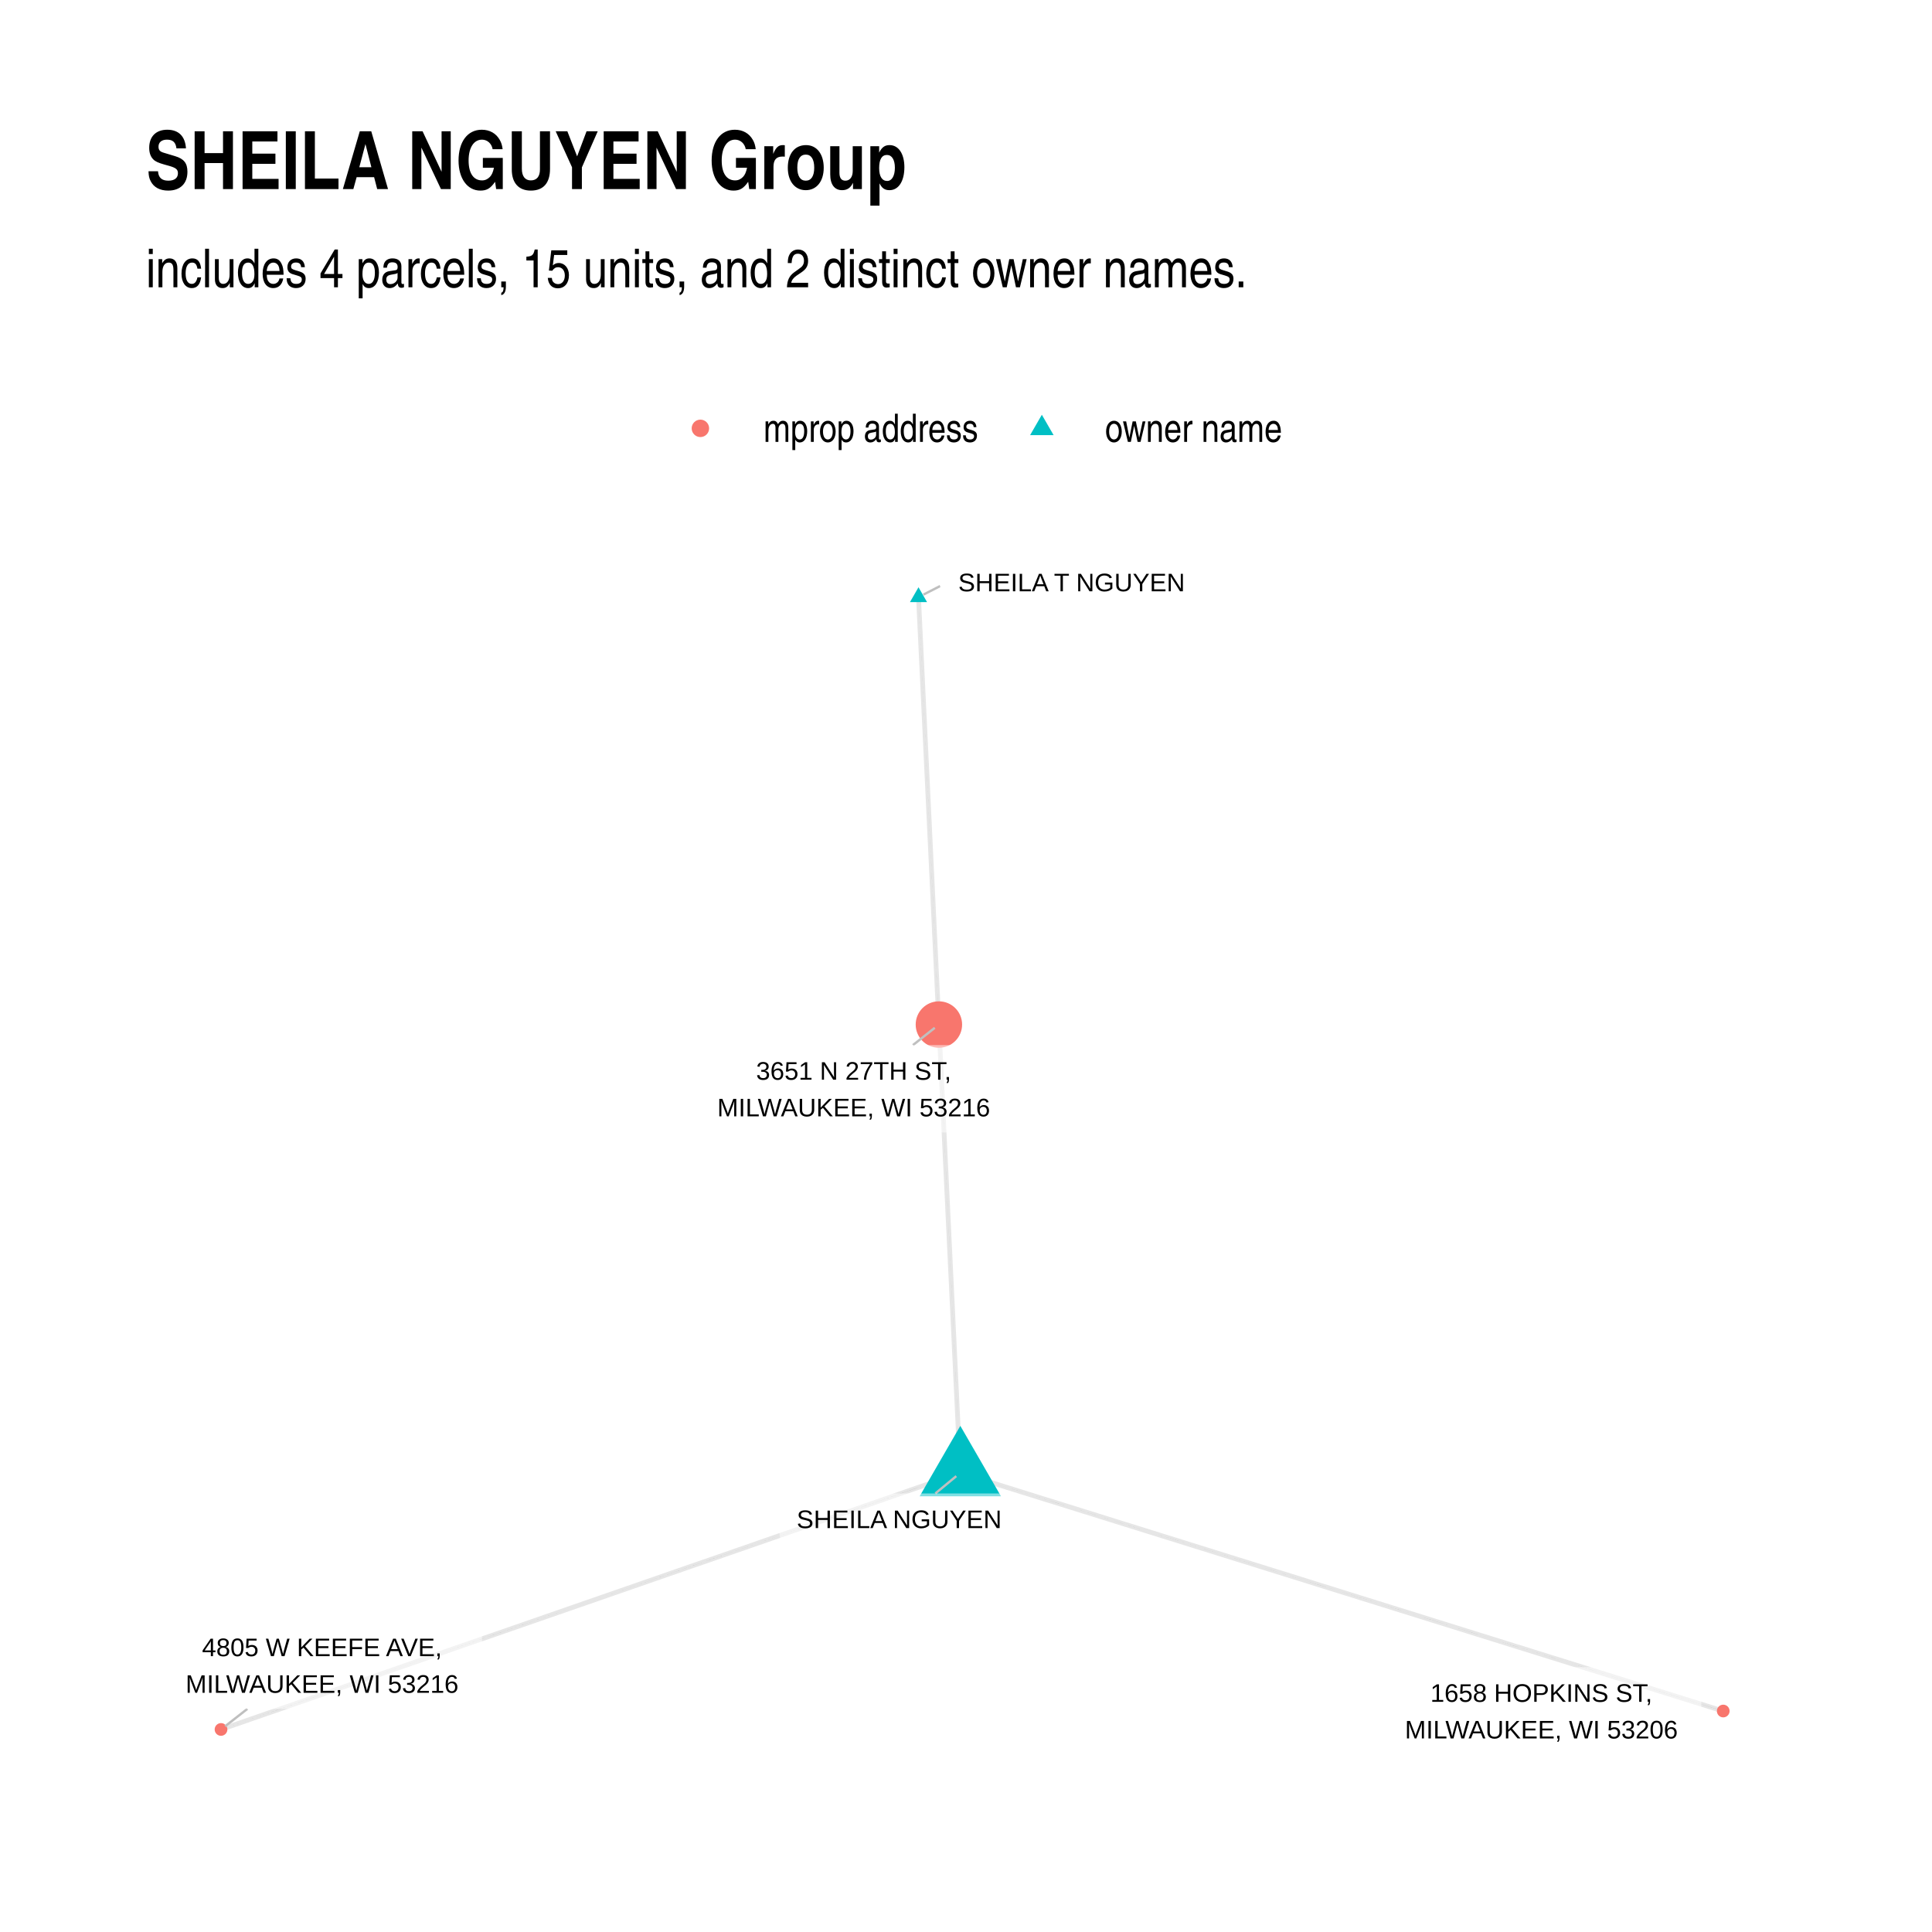
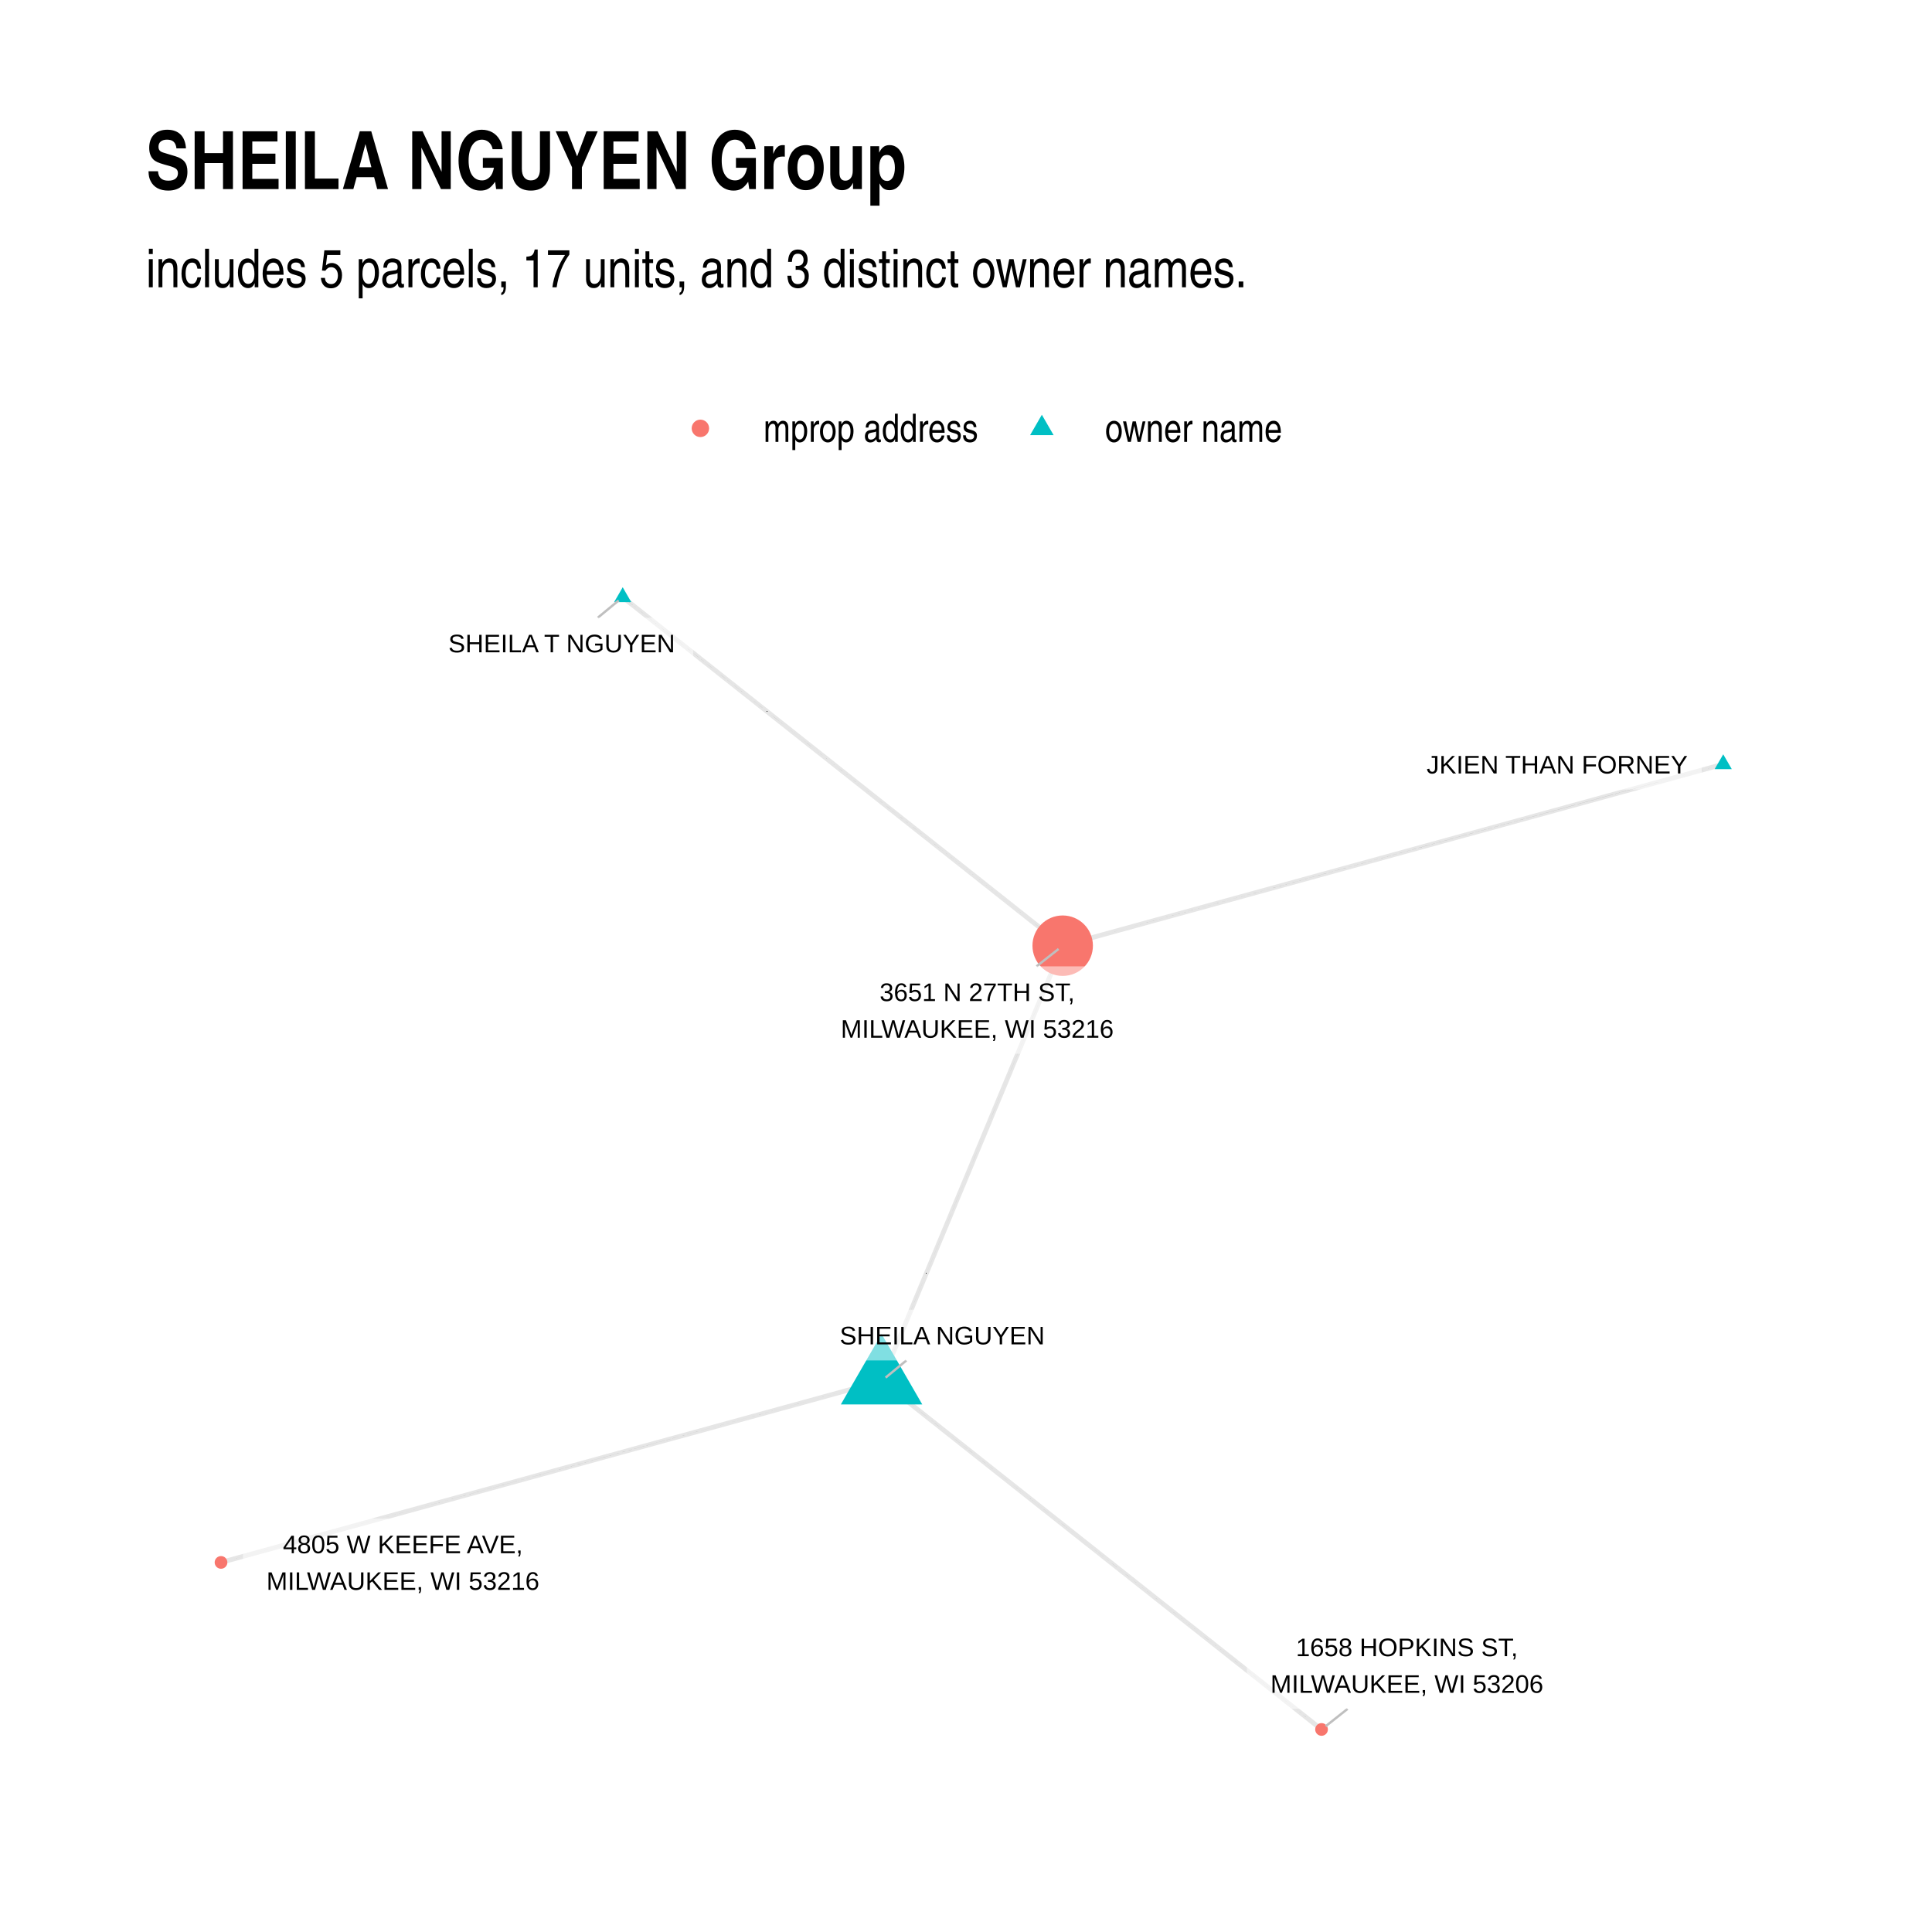
<svg xmlns="http://www.w3.org/2000/svg" width="576" height="576" class="svglite" viewBox="0 0 432 432">
  <defs>
    <style>.svglite circle,.svglite line,.svglite polygon,.svglite polyline,.svglite rect{fill:none;stroke:#000;stroke-linecap:round;stroke-linejoin:round;stroke-miterlimit:10}.svglite text{white-space:pre}</style>
  </defs>
  <rect width="100%" height="100%" style="stroke:none;fill:#fff" />
  <defs>
    <clipPath id="cpMC4wMHw0MzIuMDB8MC4wMHw0MzIuMDA=">
      <path d="M0 0h432v432H0z" />
    </clipPath>
  </defs>
  <g clip-path="url(#cpMC4wMHw0MzIuMDB8MC4wMHw0MzIuMDA=)">
    <path d="M0 0h432v432H0z" style="stroke-width:1.07;stroke:none;fill:#fff" />
  </g>
  <defs>
    <clipPath id="cpMzIuNjN8NDAyLjExfDEyMC44NnwzOTkuMzc=">
      <path d="M32.63 120.86h369.48v278.51H32.63z" />
    </clipPath>
  </defs>
  <g clip-path="url(#cpMzIuNjN8NDAyLjExfDEyMC44NnwzOTkuMzc=)">
-     <path d="m214.73 329.33-.05-1.02-.05-1.01-.05-1.01-.05-1.01-.04-1.02-.05-1.01-.05-1.01-.05-1.01-.05-1.02-.05-1.01-.04-1.01-.05-1.01-.05-1.02-.05-1.01-.05-1.01-.05-1.01-.04-1.02-.05-1.01-.05-1.01-.05-1.01-.05-1.02-.05-1.01-.04-1.01-.05-1.01-.05-1.02-.05-1.01-.05-1.01-.05-1.01-.04-1.02-.05-1.01-.05-1.01-.05-1.01-.05-1.02-.05-1.01-.04-1.01-.05-1.01-.05-1.02-.05-1.01-.05-1.01-.05-1.01-.04-1.02-.05-1.01-.05-1.01-.05-1.01-.05-1.02-.05-1.01-.04-1.01-.05-1.01-.05-1.02-.05-1.01-.05-1.01-.05-1.01-.04-1.02-.05-1.01-.05-1.01-.05-1.01-.05-1.02-.05-1.01-.04-1.01-.05-1.01-.05-1.02-.05-1.01-.05-1.01-.05-1.01-.04-1.02-.05-1.01-.05-1.01-.05-1.01-.05-1.02-.05-1.01-.04-1.01-.05-1.01-.05-1.02-.05-1.01-.05-1.01-.05-1.01-.04-1.02-.05-1.01-.05-1.01-.05-1.01-.05-1.02-.05-1.01-.04-1.01-.05-1.01-.05-1.02-.05-1.01-.05-1.01-.05-1.01-.04-1.02-.05-1.01-.05-1.01-.05-1.01-.05-1.02-.05-1.01-.04-1.01-.05-1.01-.05-1.02-.05-1.01-.05-1.01M205.38 133.52l.05.97.04.96.05.97.04.96.05.97.05.96.04.97.05.96.04.97.05.97.05.96.04.97.05.96.04.97.05.96.05.97.04.96.05.97.05.96.04.97.05.96.04.97.05.96.05.97.04.97.05.96.04.97.05.96.05.97.04.96.05.97.04.96.05.97.05.96.04.97.05.96.04.97.05.96.05.97.04.97.05.96.05.97.04.96.05.97.04.96.05.97.05.96.04.97.05.96.04.97.05.96.05.97.04.96.05.97.04.96.05.97.05.97.04.96.05.97.04.96.05.97.05.96.04.97.05.96.05.97.04.96.05.97.04.96.05.97.05.96.04.97.05.97.04.96.05.97.05.96.04.97.05.96.04.97.05.96.05.97.04.96.05.97.04.96.05.97.05.96.04.97.05.97.05.96.04.97.05.96.04.97.05.96.05.97.04.96.05.97.04.96.05.97.05.96.04.97M214.73 329.33l-1.67.58-1.67.58-1.67.58-1.67.58-1.67.58-1.67.57-1.67.58-1.67.58-1.67.58-1.67.58-1.67.58-1.67.58-1.67.58-1.67.58-1.67.58-1.67.58-1.67.58-1.67.58-1.67.58-1.67.58-1.67.58-1.67.58-1.67.58-1.67.58-1.67.58-1.67.58-1.67.58-1.66.58-1.67.58-1.67.58-1.67.58-1.67.58-1.67.58-1.67.58-1.67.57-1.67.58-1.67.58-1.67.58-1.67.58-1.67.58-1.67.58-1.67.58-1.67.58-1.67.58-1.67.58-1.67.58-1.67.58-1.67.58-1.67.58-1.67.58-1.67.58-1.67.58-1.67.58-1.67.58-1.67.58-1.67.58-1.67.58-1.67.58-1.67.58-1.67.58-1.67.58-1.67.58-1.67.58-1.67.57-1.67.58-1.67.58-1.67.58-1.67.58-1.66.58-1.67.58-1.67.58-1.67.58-1.67.58-1.67.58-1.67.58-1.67.58-1.67.58-1.67.58-1.67.58-1.67.58-1.67.58-1.67.58-1.67.58-1.67.58-1.67.58-1.67.58-1.67.58-1.67.58-1.67.58-1.67.58-1.67.58-1.67.58-1.67.57-1.67.58-1.67.58-1.67.58-1.67.58-1.67.58-1.67.58M214.73 329.33l1.72.53 1.72.54 1.73.54 1.72.54 1.72.54 1.73.54 1.72.53 1.72.54 1.73.54 1.72.54 1.72.54 1.73.53 1.72.54 1.72.54 1.73.54 1.72.54 1.72.53 1.72.54 1.73.54 1.72.54 1.72.54 1.73.53 1.72.54 1.72.54 1.73.54 1.72.54 1.72.53 1.73.54 1.72.54 1.72.54 1.73.54 1.72.53 1.72.54 1.72.54 1.73.54 1.72.54 1.72.53 1.73.54 1.72.54 1.72.54 1.73.54 1.72.53 1.72.54 1.73.54 1.72.54 1.72.54 1.72.54 1.73.53 1.72.54 1.72.54 1.73.54 1.72.54 1.72.53 1.73.54 1.72.54 1.72.54 1.73.54 1.72.53 1.72.54 1.73.54 1.72.54 1.72.54 1.72.53 1.73.54 1.72.54 1.72.54 1.73.54 1.72.53 1.72.54 1.73.54 1.72.54 1.72.54 1.73.53 1.72.54 1.72.54 1.73.54 1.72.54 1.72.53 1.72.54 1.73.54 1.72.54 1.72.54 1.73.53 1.72.54 1.72.54 1.73.54 1.72.54 1.72.54 1.73.53 1.72.54 1.72.54 1.73.54 1.72.54 1.72.53 1.72.54 1.73.54 1.72.54 1.72.54 1.73.53" style="stroke-width:1.07;stroke:#000;stroke-opacity:.1;stroke-linecap:butt" />
-     <path d="m214.73 318.82 9.1 15.76h-18.2zM205.38 131.31l1.91 3.32h-3.82z" style="stroke-width:.71;stroke:none;fill:#00bfc4" />
-     <circle cx="209.94" cy="229.09" r="5.19" style="stroke-width:.71;stroke:none;fill:#f8766d" />
-     <circle cx="49.42" cy="386.71" r="1.42" style="stroke-width:.71;stroke:none;fill:#f8766d" />
-     <circle cx="385.32" cy="382.59" r="1.42" style="stroke-width:.71;stroke:none;fill:#f8766d" />
-     <path d="m209.15 333.94 4.68-3.87M210.22 131.04l-3.74 1.92M204.14 233.68l4.88-3.86M55.31 382.11l-4.96 3.88" style="stroke-width:.53;stroke:#bfbfbf" />
-     <path d="M176.47 345.28h49.18-.09l.35-.01.34-.07.32-.13.31-.17.26-.22.24-.26.18-.29.14-.32.08-.34.03-.35v-7.02l-.03-.35-.08-.34-.14-.32-.18-.29-.24-.26-.26-.22-.31-.18-.32-.12-.34-.07-.26-.01h-49.18l.26.01-.34-.01-.35.04-.33.1-.32.15-.28.19-.25.24-.21.28-.16.31-.11.33-.06.34-.01.18v7.02l.01-.17v.35l.06.34.11.33.16.31.21.28.25.24.28.19.32.15.33.1.35.04z" style="stroke-width:.53;fill:#fff;fill-opacity:.5" />
-     <text x="201.06" y="341.68" lengthAdjust="spacingAndGlyphs" style="font-size:5.69px;font-family:&quot;Liberation Sans&quot;" text-anchor="middle" textLength="46.3">SHEILA NGUYEN</text>
-     <path d="M212.38 135.81h54.46-.08l.35-.01.34-.07.32-.12.3-.18.27-.22.23-.26.19-.29.13-.32.09-.34.02-.35v-7.02l-.02-.35-.09-.34-.13-.32-.19-.29-.23-.26-.27-.22-.3-.17-.32-.13-.34-.07-.27-.01h-54.46l.26.01-.34-.01-.35.04-.33.1-.32.15-.28.19-.25.24-.21.28-.16.31-.11.33-.06.34-.01.18v7.02l.01-.17v.35l.06.34.11.33.16.31.21.28.25.24.28.2.32.14.33.1.35.04z" style="stroke-width:.53;fill:#fff;fill-opacity:.5" />
-     <text x="239.61" y="132.21" lengthAdjust="spacingAndGlyphs" style="font-size:5.69px;font-family:&quot;Liberation Sans&quot;" text-anchor="middle" textLength="51.58">SHEILA T NGUYEN</text>
-     <path d="M157.28 253.22h67.22-.08l.34-.02.34-.06.33-.13.3-.17.27-.22.23-.26.18-.3.14-.32.08-.33.03-.35v-15.22l-.03-.35-.08-.33-.14-.32-.18-.3-.23-.26-.27-.22-.3-.17-.33-.13-.34-.07-.26-.01h-67.22l.26.01-.34-.01-.35.04-.33.1-.32.15-.28.2-.25.24-.21.27-.16.31-.11.33-.06.35-.01.17v15.22l.01-.17v.34l.06.35.11.33.16.31.21.27.25.24.28.2.32.15.33.1.35.04z" style="stroke-width:.53;fill:#fff;fill-opacity:.5" />
-     <text x="190.89" y="241.43" lengthAdjust="spacingAndGlyphs" style="font-size:5.69px;font-family:&quot;Liberation Sans&quot;" text-anchor="middle" textLength="48.05">3651 N 27TH ST,</text>
-     <text x="190.89" y="249.62" lengthAdjust="spacingAndGlyphs" style="font-size:5.69px;font-family:&quot;Liberation Sans&quot;" text-anchor="middle" textLength="64.34">MILWAUKEE, WI 53216</text>
-     <path d="M38.4 382.11h67.22-.08l.34-.01.34-.07.33-.12.3-.18.27-.22.23-.26.18-.29.14-.32.08-.34.03-.35v-15.22l-.03-.34-.08-.34-.14-.32-.18-.29-.23-.26-.27-.22-.3-.18-.33-.12-.34-.07-.26-.02H38.4l.26.02-.34-.01-.35.04-.33.09-.32.15-.28.2-.25.24-.21.28-.16.31-.11.33-.06.34-.01.17v15.22l.01-.17v.35l.06.34.11.33.16.31.21.28.25.24.28.2.32.14.33.1.35.04z" style="stroke-width:.53;fill:#fff;fill-opacity:.5" />
-     <text x="72.01" y="370.32" lengthAdjust="spacingAndGlyphs" style="font-size:5.69px;font-family:&quot;Liberation Sans&quot;" text-anchor="middle" textLength="56.12">4805 W KEEFE AVE,</text>
-     <text x="72.01" y="378.51" lengthAdjust="spacingAndGlyphs" style="font-size:5.69px;font-family:&quot;Liberation Sans&quot;" text-anchor="middle" textLength="64.34">MILWAUKEE, WI 53216</text>
-     <path d="M311.04 392.32h67.22-.09l.35-.01.34-.07.33-.12.3-.18.27-.22.23-.26.18-.29.14-.32.08-.34.03-.35v-15.22l-.03-.34-.08-.34-.14-.32-.18-.29-.23-.26-.27-.22-.3-.18-.33-.12-.34-.07-.26-.02h-67.22l.26.02-.35-.02-.34.05-.34.09-.31.15-.29.2-.25.24-.21.28-.16.31-.11.33-.05.34-.01.17v15.22l.01-.17v.35l.05.34.11.33.16.31.21.28.25.24.29.2.31.14.34.1.34.04z" style="stroke-width:.53;fill:#fff;fill-opacity:.5" />
-     <text x="344.65" y="380.53" lengthAdjust="spacingAndGlyphs" style="font-size:5.69px;font-family:&quot;Liberation Sans&quot;" text-anchor="middle" textLength="52.44">1658 HOPKINS ST,</text>
-     <text x="344.65" y="388.72" lengthAdjust="spacingAndGlyphs" style="font-size:5.69px;font-family:&quot;Liberation Sans&quot;" text-anchor="middle" textLength="64.34">MILWAUKEE, WI 53206</text>
+     <path d="m385.32 170.88-1.49.41-1.5.41-1.49.41-1.49.41-1.49.41-1.49.41-1.5.41-1.49.41-1.49.41-1.49.4-1.49.41-1.5.41-1.49.41-1.49.41-1.49.41-1.49.41-1.5.41-1.49.41-1.49.41-1.49.41-1.49.41-1.49.41-1.5.41-1.49.41-1.49.41-1.49.41-1.49.41-1.5.41-1.49.41-1.49.41-1.49.41-1.49.41-1.5.41-1.49.41-1.49.41-1.49.41-1.49.41-1.5.41-1.49.41-1.49.41-1.49.41-1.49.41-1.49.41-1.5.41-1.49.41-1.49.41-1.49.41-1.49.41-1.5.41-1.49.41-1.49.41-1.49.41-1.49.41-1.5.41-1.49.41-1.49.41-1.49.41-1.49.41-1.5.41-1.49.41-1.49.41-1.49.41-1.49.41-1.49.41-1.5.41-1.49.41-1.49.41-1.49.41-1.49.41-1.5.41-1.49.41-1.49.41-1.49.41-1.49.41-1.5.41-1.49.41-1.49.41-1.49.41-1.49.41-1.5.41-1.49.41-1.49.41-1.49.41-1.49.41-1.5.41-1.49.41-1.49.41-1.49.41-1.49.41-1.49.41-1.5.41-1.49.41-1.49.41-1.49.41-1.49.41-1.5.41-1.49.41-1.49.41-1.49.41" style="stroke-width:1.07;stroke:#000;stroke-opacity:.1;stroke-linecap:butt" />
+     <path d="m197.12 308.78.41-.99.41-.98.41-.98.41-.98.41-.99.41-.98.4-.98.41-.99.41-.98.41-.98.41-.99.41-.98.41-.98.41-.98.41-.99.41-.98.41-.98.4-.99.41-.98.41-.98.41-.99.41-.98.41-.98.41-.99.41-.98.41-.98.41-.98.41-.99.4-.98.41-.98.41-.99.41-.98.41-.98.41-.99.41-.98.41-.98.41-.98.41-.99.4-.98.41-.98.41-.99.41-.98.41-.98.41-.99.41-.98.41-.98.41-.98.41-.99.41-.98.4-.98.41-.99.41-.98.41-.98.41-.99.41-.98.41-.98.41-.99.41-.98.41-.98.4-.98.41-.99.41-.98.41-.98.41-.99.41-.98.41-.98.41-.99.41-.98.41-.98.41-.98.4-.99.41-.98.41-.98.41-.99.41-.98.41-.98.41-.99.41-.98.41-.98.41-.98.41-.99.4-.98.41-.98.41-.99.41-.98.41-.98.41-.99.41-.98.41-.98.41-.99.41-.98.4-.98.41-.98.41-.99.41-.98.41-.98.41-.99.41-.98.41-.98M139.24 133.52l.99.79.99.79 1 .78.99.79 1 .79.99.79.99.78 1 .79.99.79.99.78 1 .79.99.79 1 .79.99.78.99.79 1 .79.99.79.99.78 1 .79.99.79 1 .78.99.79.99.79 1 .79.99.78.99.79 1 .79.99.78 1 .79.99.79.99.79 1 .78.99.79.99.79 1 .79.99.78 1 .79.99.79.99.78 1 .79.99.79.99.79 1 .78.99.79 1 .79.99.78.99.79 1 .79.99.79.99.78 1 .79.99.79 1 .79.99.78.99.79 1 .79.99.78.99.79 1 .79.99.79 1 .78.99.79.99.79 1 .78.99.79.99.79 1 .79.99.78 1 .79.99.79.99.79 1 .78.99.79.99.79 1 .78.99.79 1 .79.99.79.99.78 1 .79.99.79.99.78 1 .79.99.79 1 .79.99.78.99.79 1 .79.99.79.99.78 1 .79.99.79 1 .78.99.79.99.79 1 .79.99.78.99.79 1 .79M197.12 308.78l-1.49.41-1.49.41-1.49.41-1.5.41-1.49.41-1.49.41-1.49.41-1.49.41-1.5.41-1.49.41-1.49.41-1.49.41-1.49.41-1.5.41-1.49.41-1.49.41-1.49.41-1.49.41-1.49.41-1.5.41-1.49.41-1.49.41-1.49.41-1.49.41-1.5.41-1.49.41-1.49.41-1.49.41-1.49.41-1.5.41-1.49.4-1.49.41-1.49.41-1.49.41-1.5.41-1.49.41-1.49.41-1.49.41-1.49.41-1.49.41-1.5.41-1.49.41-1.49.41-1.49.41-1.49.41-1.5.41-1.49.41-1.49.41-1.49.41-1.49.41-1.5.41-1.49.41-1.49.41-1.49.41-1.49.41-1.5.41-1.49.41-1.49.41-1.49.41-1.49.41-1.5.41-1.49.41-1.49.41-1.49.41-1.49.41-1.49.41-1.5.41-1.49.41-1.49.41-1.49.41-1.49.41-1.5.41-1.49.41-1.49.41-1.49.41-1.49.41-1.5.41-1.49.41-1.49.41-1.49.41-1.49.41-1.5.41-1.49.41-1.49.41-1.49.41-1.49.41-1.49.41-1.5.41-1.49.41-1.49.41-1.49.41-1.49.41-1.5.41-1.49.41-1.49.41-1.49.41-1.49.41-1.5.41-1.49.41M197.12 308.78l1 .78.99.79.99.79 1 .79.99.78.99.79 1 .79.99.79 1 .78.99.79.99.79 1 .78.99.79.99.79 1 .79.99.78 1 .79.99.79.99.78 1 .79.99.79.99.79 1 .78.99.79 1 .79.99.79.99.78 1 .79.99.79.99.78 1 .79.99.79 1 .79.99.78.99.79 1 .79.99.78.99.79 1 .79.99.79 1 .78.99.79.99.79 1 .79.99.78.99.79 1 .79.99.78 1 .79.99.79.99.79 1 .78.99.79.99.79 1 .78.99.79 1 .79.99.79.99.78 1 .79.99.79.99.79 1 .78.99.79 1 .79.99.78.99.79 1 .79.99.79.99.78 1 .79.99.79 1 .78.99.79.99.79 1 .79.99.78.99.79 1 .79.99.79 1 .78.99.79.99.79 1 .78.99.79.99.79 1 .79.99.78 1 .79.99.79.99.79 1 .78.99.79.99.79 1 .78.99.79 1 .79.99.79.99.78" style="stroke-width:1.07;stroke:#000;stroke-opacity:.1;stroke-linecap:butt" />
+     <path d="m385.32 168.67 1.91 3.31h-3.83zM197.12 298.27l9.1 15.76h-18.2zM139.24 131.31l1.91 3.32h-3.83z" style="stroke-width:.71;stroke:none;fill:#00bfc4" />
+     <circle cx="237.62" cy="211.46" r="6.76" style="stroke-width:.71;stroke:none;fill:#f8766d" />
+     <circle cx="49.42" cy="349.36" r="1.42" style="stroke-width:.71;stroke:none;fill:#f8766d" />
+     <circle cx="295.5" cy="386.71" r="1.42" style="stroke-width:.71;stroke:none;fill:#f8766d" />
+     <path d="m202.67 304.2-4.65 3.84M133.68 138.11l4.66-3.85M231.77 216.08l4.93-3.89M301.32 382.11l-4.9 3.88" style="stroke-width:.53;stroke:#bfbfbf" />
+     <path d="M318 176.55h60.35-.08l.34-.01.34-.07.33-.13.3-.17.27-.22.23-.26.19-.29.13-.32.09-.34.02-.35v-7.02l-.02-.35-.09-.34-.13-.32-.19-.29-.23-.26-.27-.22-.3-.18-.33-.12-.34-.07-.26-.01H318l.26.01-.34-.01-.35.04-.33.1-.32.14-.28.2-.25.24-.21.28-.16.31-.11.33-.06.34-.01.18v7.02l.01-.17v.35l.06.34.11.33.16.31.21.27.25.25.28.19.32.15.33.1.35.04z" style="stroke-width:.53;fill:#fff;fill-opacity:.5" />
+     <text x="348.18" y="172.95" lengthAdjust="spacingAndGlyphs" style="font-size:5.69px;font-family:&quot;Liberation Sans&quot;" text-anchor="middle" textLength="57.47">JKIEN THAN FORNEY</text>
+     <path d="M186.11 304.2h49.17-.09l.35-.02.34-.07.33-.12.3-.17.27-.22.23-.26.18-.3.14-.32.08-.33.03-.35v-7.03l-.03-.34-.08-.34-.14-.32-.18-.3-.23-.26-.27-.22-.3-.17-.33-.12-.34-.07-.26-.02h-49.17l.26.02-.35-.02-.35.05-.33.09-.31.15-.29.2-.25.24-.21.28-.16.31-.11.32-.06.35v7.2-.17.34l.06.35.11.33.16.3.21.28.25.24.29.2.31.15.33.1.35.04z" style="stroke-width:.53;fill:#fff;fill-opacity:.5" />
+     <text x="210.69" y="300.6" lengthAdjust="spacingAndGlyphs" style="font-size:5.69px;font-family:&quot;Liberation Sans&quot;" text-anchor="middle" textLength="46.3">SHEILA NGUYEN</text>
+     <path d="M98.37 149.46h54.46-.09l.35-.02.34-.07.32-.12.3-.18.27-.22.23-.26.19-.29.14-.32.08-.34.03-.34v-7.03l-.03-.35-.08-.33-.14-.32-.19-.3-.23-.26-.27-.22-.3-.17-.32-.13-.34-.06-.26-.02H98.37l.26.02-.35-.02-.35.04-.33.1-.31.15-.29.2-.25.24-.21.28-.16.3-.11.33-.06.35v7.2-.18.35l.06.34.11.33.16.31.21.28.25.24.29.2.31.15.33.09.35.05z" style="stroke-width:.53;fill:#fff;fill-opacity:.5" />
+     <text x="125.6" y="145.86" lengthAdjust="spacingAndGlyphs" style="font-size:5.69px;font-family:&quot;Liberation Sans&quot;" text-anchor="middle" textLength="51.58">SHEILA T NGUYEN</text>
+     <path d="M184.9 235.63h67.22l-.08-.01.34-.01.34-.07.33-.12.3-.18.27-.22.23-.26.19-.29.13-.32.09-.34.02-.34v-15.23l-.02-.34-.09-.34-.13-.32-.19-.29-.23-.26-.27-.22-.3-.18-.33-.12-.34-.07-.26-.02H184.9l.26.02-.34-.01-.35.04-.33.1-.32.14-.28.2-.25.24-.21.28-.16.31-.11.33-.06.34-.01.17v15.23l.01-.18v.35l.06.34.11.33.16.31.21.28.25.24.28.2.32.15.33.09.35.04z" style="stroke-width:.53;fill:#fff;fill-opacity:.5" />
+     <text x="218.51" y="223.83" lengthAdjust="spacingAndGlyphs" style="font-size:5.69px;font-family:&quot;Liberation Sans&quot;" text-anchor="middle" textLength="48.05">3651 N 27TH ST,</text>
+     <text x="218.51" y="232.03" lengthAdjust="spacingAndGlyphs" style="font-size:5.69px;font-family:&quot;Liberation Sans&quot;" text-anchor="middle" textLength="64.34">MILWAUKEE, WI 53216</text>
+     <path d="M56.48 359.09h67.22-.09l.35-.02.34-.06.33-.13.3-.17.27-.22.23-.26.18-.3.14-.32.08-.33.03-.35v-15.22l-.03-.35-.08-.34-.14-.31-.18-.3-.23-.26-.27-.22-.3-.17-.33-.13-.34-.07-.26-.01H56.48l.26.01-.34-.01-.35.04-.33.1-.32.15-.28.2-.25.24-.21.27-.16.31-.11.33-.06.35-.01.17v15.22l.01-.17v.34l.06.35.11.33.16.3.21.28.25.24.28.2.32.15.33.1.35.04z" style="stroke-width:.53;fill:#fff;fill-opacity:.5" />
+     <text x="90.09" y="347.3" lengthAdjust="spacingAndGlyphs" style="font-size:5.69px;font-family:&quot;Liberation Sans&quot;" text-anchor="middle" textLength="56.12">4805 W KEEFE AVE,</text>
+     <text x="90.09" y="355.49" lengthAdjust="spacingAndGlyphs" style="font-size:5.69px;font-family:&quot;Liberation Sans&quot;" text-anchor="middle" textLength="64.34">MILWAUKEE, WI 53216</text>
+     <path d="M280.98 382.11h67.22-.09l.35-.02.34-.06.32-.13.3-.17.27-.22.23-.26.19-.3.14-.32.08-.33.03-.35v-15.22l-.03-.35-.08-.34-.14-.31-.19-.3-.23-.26-.27-.22-.3-.17-.32-.13-.34-.07-.26-.01h-67.22l.26.01-.35-.01-.34.04-.34.1-.31.15-.29.2-.25.24-.21.27-.16.31-.11.33-.05.35-.01.17v15.22l.01-.17v.34l.05.35.11.33.16.3.21.28.25.24.29.2.31.15.34.1.34.04z" style="stroke-width:.53;fill:#fff;fill-opacity:.5" />
+     <text x="314.59" y="370.32" lengthAdjust="spacingAndGlyphs" style="font-size:5.69px;font-family:&quot;Liberation Sans&quot;" text-anchor="middle" textLength="52.44">1658 HOPKINS ST,</text>
+     <text x="314.59" y="378.51" lengthAdjust="spacingAndGlyphs" style="font-size:5.69px;font-family:&quot;Liberation Sans&quot;" text-anchor="middle" textLength="64.34">MILWAUKEE, WI 53206</text>
  </g>
  <g clip-path="url(#cpMC4wMHw0MzIuMDB8MC4wMHw0MzIuMDA=)">
    <circle cx="156.61" cy="95.78" r="1.95" style="stroke-width:.71;stroke:none;fill:#f8766d" />
    <path d="m232.96 92.74 2.63 4.56h-5.26z" style="stroke-width:.71;stroke:none;fill:#00bfc4" />
    <text x="170.72" y="98.81" lengthAdjust="spacingAndGlyphs" style="font-size:8.8px;font-family:&quot;Liberation Sans Narrow&quot;" textLength="48.12">mprop address</text>
    <text x="247.08" y="98.81" lengthAdjust="spacingAndGlyphs" style="font-size:8.8px;font-family:&quot;Liberation Sans Narrow&quot;" textLength="39.69">owner name</text>
-     <text x="32.63" y="64.23" lengthAdjust="spacingAndGlyphs" style="font-size:12px;font-family:&quot;Liberation Sans Narrow&quot;" textLength="246.76">includes 4 parcels, 15 units, and 2 distinct owner names.</text>
+     <text x="32.63" y="64.23" lengthAdjust="spacingAndGlyphs" style="font-size:12px;font-family:&quot;Liberation Sans Narrow&quot;" textLength="246.76">includes 5 parcels, 17 units, and 3 distinct owner names.</text>
    <text x="32.63" y="42.27" lengthAdjust="spacingAndGlyphs" style="font-size:18px;font-weight:700;font-family:&quot;Liberation Sans Narrow&quot;" textLength="169.19">SHEILA NGUYEN Group</text>
  </g>
</svg>
